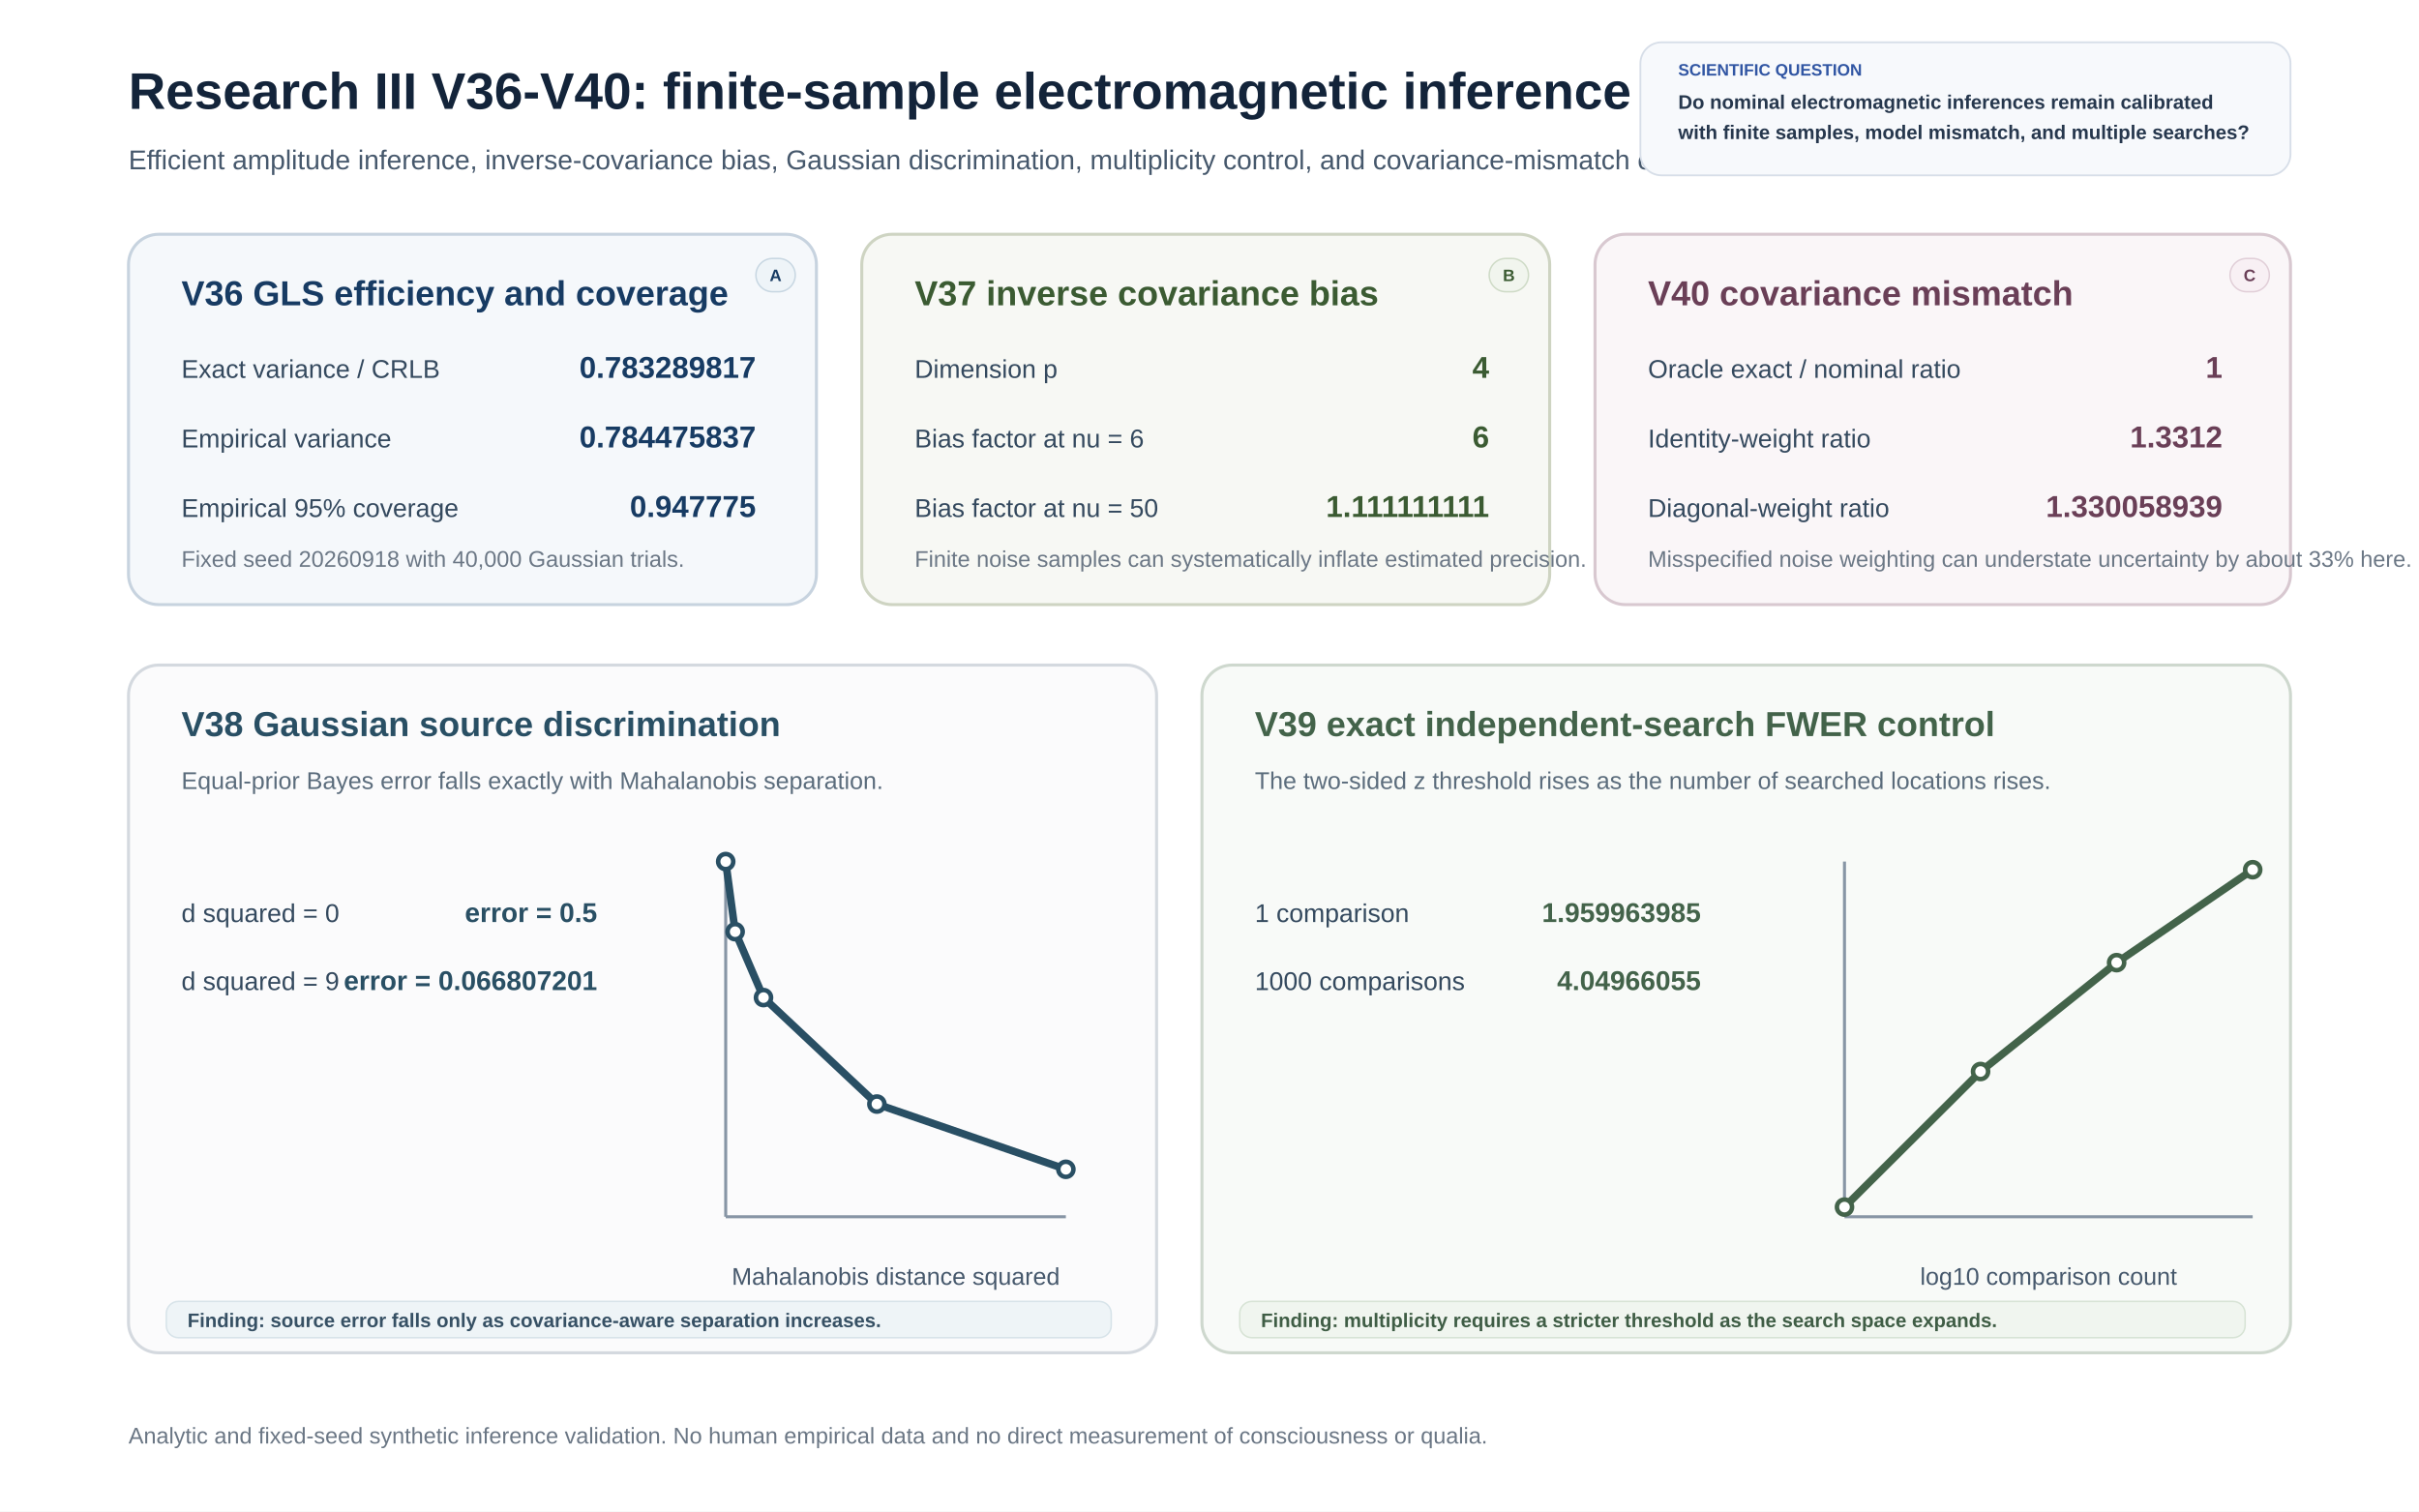
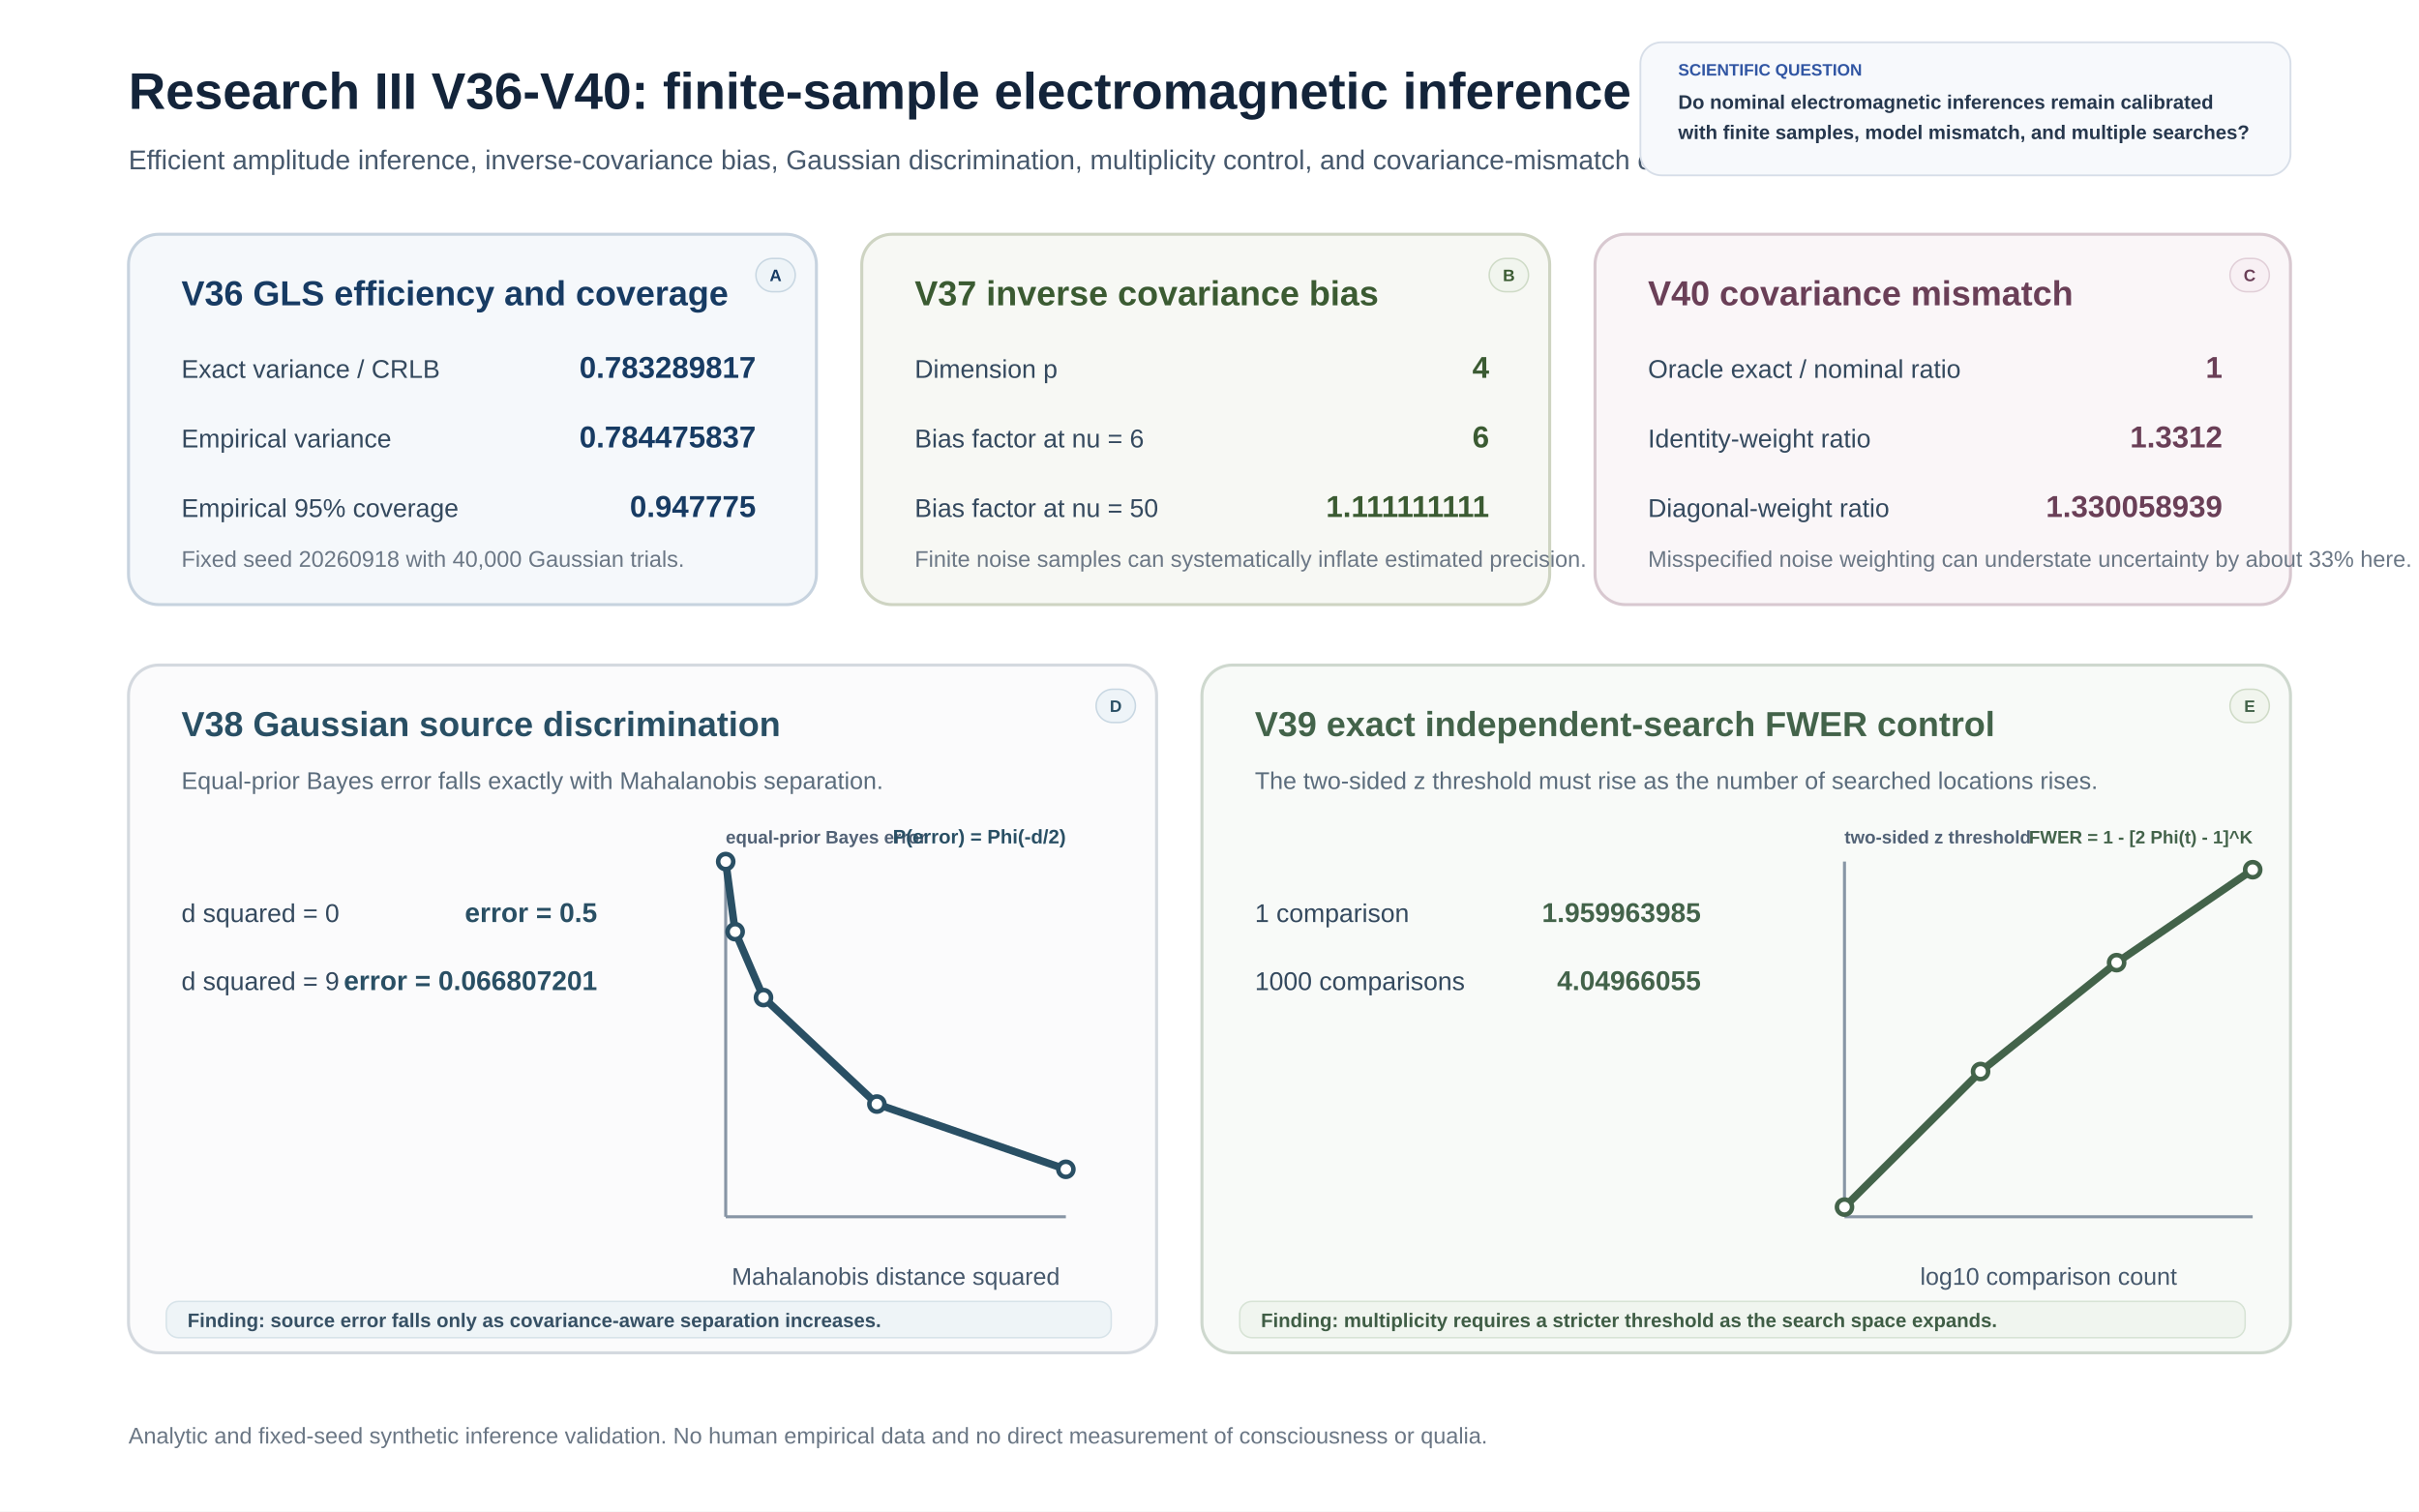
<svg xmlns="http://www.w3.org/2000/svg" width="1600" height="1000" viewBox="0 0 1600 1000">
  <rect width="1600" height="1000" fill="#ffffff" />
  <text x="85" y="72" font-family="Arial, Helvetica, sans-serif" font-size="34" font-weight="700" fill="#13243a">Research III V36-V40: finite-sample electromagnetic inference</text>
  <text x="85" y="112" font-family="Arial, Helvetica, sans-serif" font-size="18" fill="#46586c">Efficient amplitude inference, inverse-covariance bias, Gaussian discrimination, multiplicity control, and covariance-mismatch calibration.</text>
  <rect x="1085" y="28" width="430" height="88" rx="14" fill="#f7f9fc" stroke="#d7dee8" stroke-width="1.2" />
  <text x="1110" y="50" font-family="Arial, Helvetica, sans-serif" font-size="11" font-weight="700" fill="#3156a3">SCIENTIFIC QUESTION</text>
  <text x="1110" y="72" font-family="Arial, Helvetica, sans-serif" font-size="13" font-weight="700" fill="#26374d">Do nominal electromagnetic inferences remain calibrated</text>
  <text x="1110" y="92" font-family="Arial, Helvetica, sans-serif" font-size="13" font-weight="700" fill="#26374d">with finite samples, model mismatch, and multiple searches?</text>
  <rect x="85" y="155" width="455" height="245" rx="20" fill="#f5f8fb" stroke="#c7d3df" stroke-width="2" />
  <text x="120" y="202" font-family="Arial, Helvetica, sans-serif" font-size="23" font-weight="700" fill="#173b63">V36 GLS efficiency and coverage</text>
  <text x="120" y="250" font-family="Arial, Helvetica, sans-serif" font-size="17" fill="#34495e">Exact variance / CRLB</text>
  <text x="500" y="250" text-anchor="end" font-family="Arial, Helvetica, sans-serif" font-size="20" font-weight="700" fill="#173b63">0.783289817</text>
  <text x="120" y="296" font-family="Arial, Helvetica, sans-serif" font-size="17" fill="#34495e">Empirical variance</text>
  <text x="500" y="296" text-anchor="end" font-family="Arial, Helvetica, sans-serif" font-size="20" font-weight="700" fill="#173b63">0.784475837</text>
  <text x="120" y="342" font-family="Arial, Helvetica, sans-serif" font-size="17" fill="#34495e">Empirical 95% coverage</text>
  <text x="500" y="342" text-anchor="end" font-family="Arial, Helvetica, sans-serif" font-size="20" font-weight="700" fill="#173b63">0.947775</text>
  <text x="120" y="375" font-family="Arial, Helvetica, sans-serif" font-size="15" fill="#6b7785">Fixed seed 20260918 with 40,000 Gaussian trials.</text>
  <rect x="570" y="155" width="455" height="245" rx="20" fill="#f7f8f4" stroke="#ced4c2" stroke-width="2" />
  <text x="605" y="202" font-family="Arial, Helvetica, sans-serif" font-size="23" font-weight="700" fill="#3b5b32">V37 inverse covariance bias</text>
  <text x="605" y="250" font-family="Arial, Helvetica, sans-serif" font-size="17" fill="#34495e">Dimension p</text>
  <text x="985" y="250" text-anchor="end" font-family="Arial, Helvetica, sans-serif" font-size="20" font-weight="700" fill="#3b5b32">4</text>
  <text x="605" y="296" font-family="Arial, Helvetica, sans-serif" font-size="17" fill="#34495e">Bias factor at nu = 6</text>
  <text x="985" y="296" text-anchor="end" font-family="Arial, Helvetica, sans-serif" font-size="20" font-weight="700" fill="#3b5b32">6</text>
  <text x="605" y="342" font-family="Arial, Helvetica, sans-serif" font-size="17" fill="#34495e">Bias factor at nu = 50</text>
  <text x="985" y="342" text-anchor="end" font-family="Arial, Helvetica, sans-serif" font-size="20" font-weight="700" fill="#3b5b32">1.111111111</text>
  <text x="605" y="375" font-family="Arial, Helvetica, sans-serif" font-size="15" fill="#6b7785">Finite noise samples can systematically inflate estimated precision.</text>
  <rect x="1055" y="155" width="460" height="245" rx="20" fill="#faf6f8" stroke="#d8c8d0" stroke-width="2" />
  <text x="1090" y="202" font-family="Arial, Helvetica, sans-serif" font-size="23" font-weight="700" fill="#6a3f57">V40 covariance mismatch</text>
  <text x="1090" y="250" font-family="Arial, Helvetica, sans-serif" font-size="17" fill="#34495e">Oracle exact / nominal ratio</text>
  <text x="1470" y="250" text-anchor="end" font-family="Arial, Helvetica, sans-serif" font-size="20" font-weight="700" fill="#6a3f57">1</text>
  <text x="1090" y="296" font-family="Arial, Helvetica, sans-serif" font-size="17" fill="#34495e">Identity-weight ratio</text>
  <text x="1470" y="296" text-anchor="end" font-family="Arial, Helvetica, sans-serif" font-size="20" font-weight="700" fill="#6a3f57">1.3312</text>
  <text x="1090" y="342" font-family="Arial, Helvetica, sans-serif" font-size="17" fill="#34495e">Diagonal-weight ratio</text>
  <text x="1470" y="342" text-anchor="end" font-family="Arial, Helvetica, sans-serif" font-size="20" font-weight="700" fill="#6a3f57">1.330058939</text>
  <text x="1090" y="375" font-family="Arial, Helvetica, sans-serif" font-size="15" fill="#6b7785">Misspecified noise weighting can understate uncertainty by about 33% here.</text>
  <rect x="500" y="171" width="26" height="22" rx="11" fill="#eef4f8" stroke="#c8d7e2" />
  <text x="513" y="186" text-anchor="middle" font-family="Arial, Helvetica, sans-serif" font-size="11" font-weight="700" fill="#173b63">A</text>
  <rect x="985" y="171" width="26" height="22" rx="11" fill="#f1f5ee" stroke="#cfdbc7" />
  <text x="998" y="186" text-anchor="middle" font-family="Arial, Helvetica, sans-serif" font-size="11" font-weight="700" fill="#3b5b32">B</text>
  <rect x="1475" y="171" width="26" height="22" rx="11" fill="#f8f0f4" stroke="#e1cfd8" />
  <text x="1488" y="186" text-anchor="middle" font-family="Arial, Helvetica, sans-serif" font-size="11" font-weight="700" fill="#6a3f57">C</text>
  <rect x="85" y="440" width="680" height="455" rx="20" fill="#fbfbfc" stroke="#d4d9df" stroke-width="2" />
  <text x="120" y="487" font-family="Arial, Helvetica, sans-serif" font-size="23" font-weight="700" fill="#294f64">V38 Gaussian source discrimination</text>
  <text x="120" y="522" font-family="Arial, Helvetica, sans-serif" font-size="16" fill="#5b6c7c">Equal-prior Bayes error falls exactly with Mahalanobis separation.</text>
  <text x="120" y="610" font-family="Arial, Helvetica, sans-serif" font-size="17" fill="#34495e">d squared = 0</text>
  <text x="395" y="610" text-anchor="end" font-family="Arial, Helvetica, sans-serif" font-size="18" font-weight="700" fill="#294f64">error = 0.5</text>
  <text x="120" y="655" font-family="Arial, Helvetica, sans-serif" font-size="17" fill="#34495e">d squared = 9</text>
  <text x="395" y="655" text-anchor="end" font-family="Arial, Helvetica, sans-serif" font-size="18" font-weight="700" fill="#294f64">error = 0.066807201</text>
  <line x1="480" y1="805" x2="705" y2="805" stroke="#8795a5" stroke-width="2" />
  <line x1="480" y1="570" x2="480" y2="805" stroke="#8795a5" stroke-width="2" />
  <polyline points="480.00,570.00 486.25,616.39 505.00,659.99 580.00,730.43 705.00,773.60" fill="none" stroke="#294f64" stroke-width="5" stroke-linecap="round" stroke-linejoin="round" />
  <circle cx="480" cy="570" r="5" fill="#fff" stroke="#294f64" stroke-width="3" />
  <circle cx="486.25" cy="616.39" r="5" fill="#fff" stroke="#294f64" stroke-width="3" />
  <circle cx="505" cy="659.99" r="5" fill="#fff" stroke="#294f64" stroke-width="3" />
  <circle cx="580" cy="730.43" r="5" fill="#fff" stroke="#294f64" stroke-width="3" />
  <circle cx="705" cy="773.60" r="5" fill="#fff" stroke="#294f64" stroke-width="3" />
  <text x="592.5" y="850" text-anchor="middle" font-family="Arial, Helvetica, sans-serif" font-size="16" fill="#46586c">Mahalanobis distance squared</text>
  <rect x="795" y="440" width="720" height="455" rx="20" fill="#f8faf8" stroke="#ced8ce" stroke-width="2" />
  <text x="830" y="487" font-family="Arial, Helvetica, sans-serif" font-size="23" font-weight="700" fill="#43634a">V39 exact independent-search FWER control</text>
-   <text x="830" y="522" font-family="Arial, Helvetica, sans-serif" font-size="16" fill="#5b6c7c">The two-sided z threshold rises as the number of searched locations rises.</text>
+   <text x="830" y="522" font-family="Arial, Helvetica, sans-serif" font-size="16" fill="#5b6c7c">The two-sided z threshold must rise as the number of searched locations rises.</text>
+   <rect x="725" y="456" width="26" height="22" rx="11" fill="#eef4f8" stroke="#c8d7e2" />
+   <text x="738" y="471" text-anchor="middle" font-family="Arial, Helvetica, sans-serif" font-size="11" font-weight="700" fill="#294f64">D</text>
+   <text x="480" y="558" font-family="Arial, Helvetica, sans-serif" font-size="12" font-weight="700" fill="#526276">equal-prior Bayes error</text>
+   <text x="705" y="558" text-anchor="end" font-family="Arial, Helvetica, sans-serif" font-size="13" font-weight="700" fill="#294f64">P(error) = Phi(-d/2)</text>
+   <rect x="1475" y="456" width="26" height="22" rx="11" fill="#f1f5ee" stroke="#cfdbc7" />
+   <text x="1488" y="471" text-anchor="middle" font-family="Arial, Helvetica, sans-serif" font-size="11" font-weight="700" fill="#43634a">E</text>
+   <text x="1220" y="558" font-family="Arial, Helvetica, sans-serif" font-size="12" font-weight="700" fill="#526276">two-sided z threshold</text>
+   <text x="1490" y="558" text-anchor="end" font-family="Arial, Helvetica, sans-serif" font-size="12" font-weight="700" fill="#43634a">FWER = 1 - [2 Phi(t) - 1]^K</text>
  <text x="830" y="610" font-family="Arial, Helvetica, sans-serif" font-size="17" fill="#34495e">1 comparison</text>
  <text x="1125" y="610" text-anchor="end" font-family="Arial, Helvetica, sans-serif" font-size="18" font-weight="700" fill="#43634a">1.959963985</text>
  <text x="830" y="655" font-family="Arial, Helvetica, sans-serif" font-size="17" fill="#34495e">1000 comparisons</text>
  <text x="1125" y="655" text-anchor="end" font-family="Arial, Helvetica, sans-serif" font-size="18" font-weight="700" fill="#43634a">4.04966055</text>
  <line x1="1220" y1="805" x2="1490" y2="805" stroke="#8795a5" stroke-width="2" />
  <line x1="1220" y1="570" x2="1220" y2="805" stroke="#8795a5" stroke-width="2" />
  <polyline points="1220.00,798.59 1310.00,708.90 1400.00,636.87 1490.00,575.38" fill="none" stroke="#43634a" stroke-width="5" stroke-linecap="round" stroke-linejoin="round" />
  <circle cx="1220" cy="798.59" r="5" fill="#fff" stroke="#43634a" stroke-width="3" />
  <circle cx="1310" cy="708.90" r="5" fill="#fff" stroke="#43634a" stroke-width="3" />
  <circle cx="1400" cy="636.87" r="5" fill="#fff" stroke="#43634a" stroke-width="3" />
  <circle cx="1490" cy="575.38" r="5" fill="#fff" stroke="#43634a" stroke-width="3" />
  <text x="1355" y="850" text-anchor="middle" font-family="Arial, Helvetica, sans-serif" font-size="16" fill="#46586c">log10 comparison count</text>
  <rect x="110" y="861" width="625" height="24" rx="8" fill="#eef4f7" stroke="#d7e3e9" />
  <text x="124" y="878" font-family="Arial, Helvetica, sans-serif" font-size="13" font-weight="700" fill="#365064">Finding: source error falls only as covariance-aware separation increases.</text>
  <rect x="820" y="861" width="665" height="24" rx="8" fill="#f0f5ef" stroke="#d7e3d5" />
  <text x="834" y="878" font-family="Arial, Helvetica, sans-serif" font-size="13" font-weight="700" fill="#3f5d45">Finding: multiplicity requires a stricter threshold as the search space expands.</text>
  <text x="85" y="955" font-family="Arial, Helvetica, sans-serif" font-size="15" fill="#6a7684">Analytic and fixed-seed synthetic inference validation. No human empirical data and no direct measurement of consciousness or qualia.</text>
</svg>
